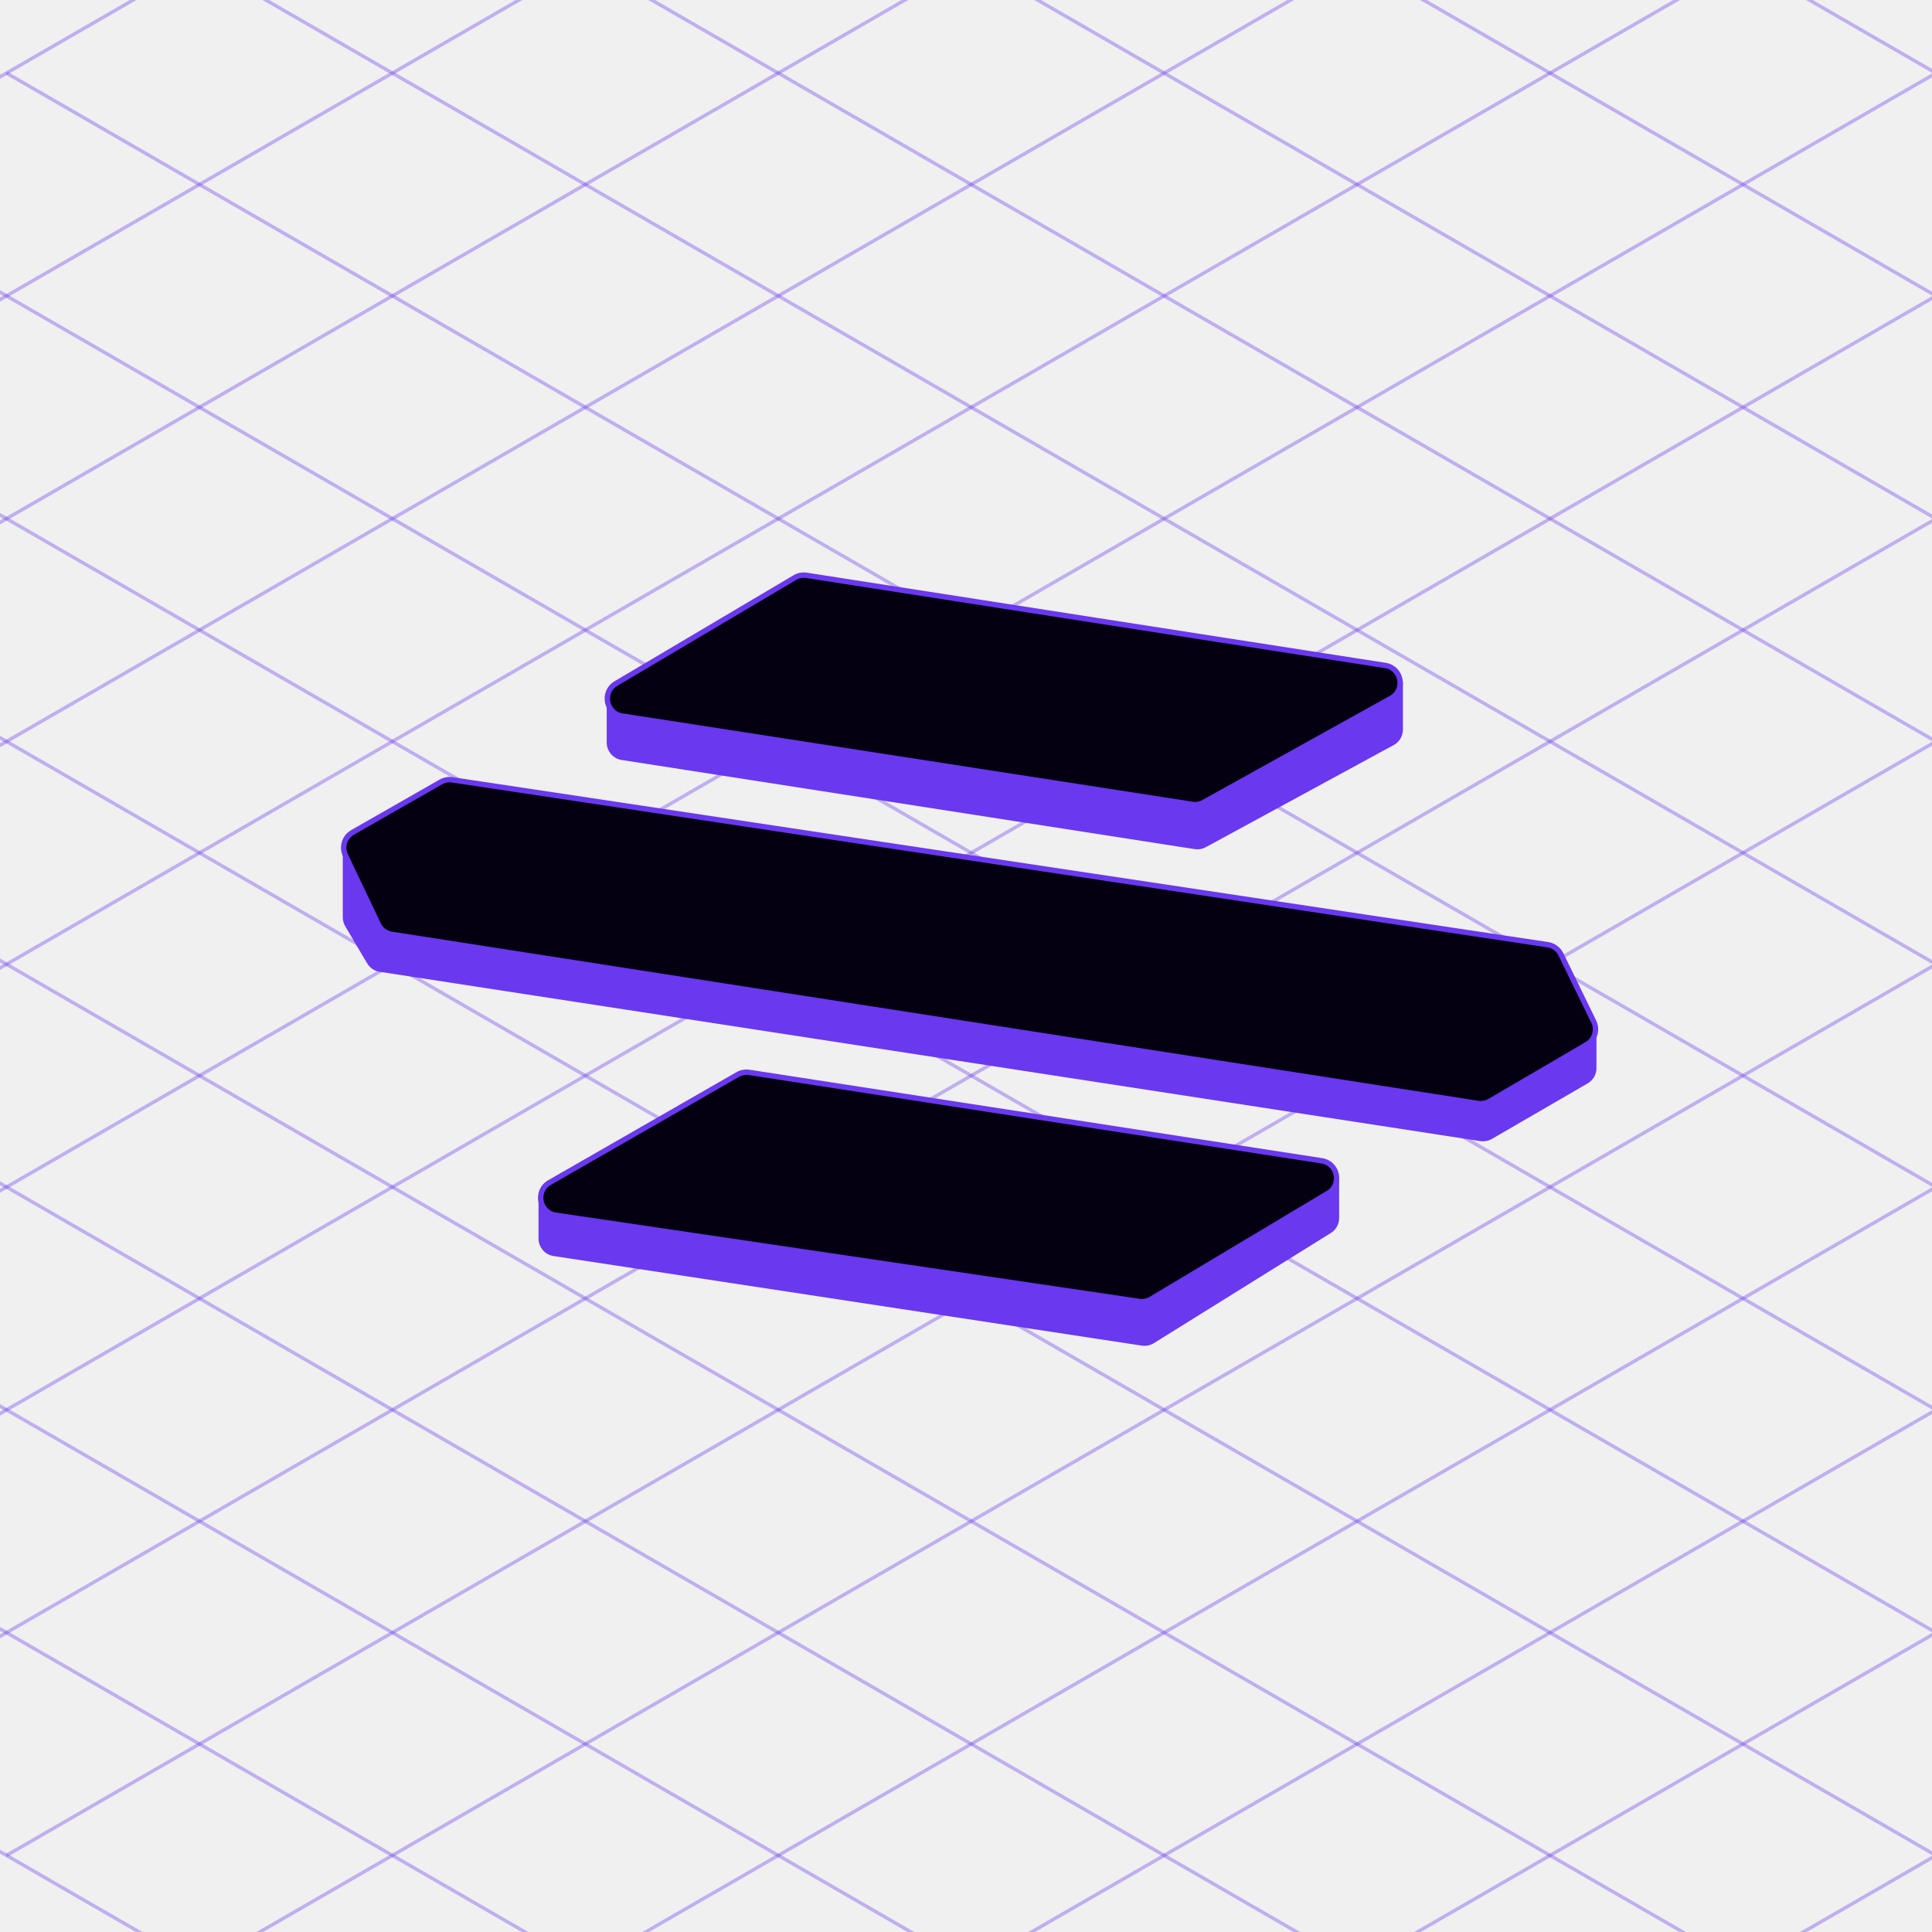
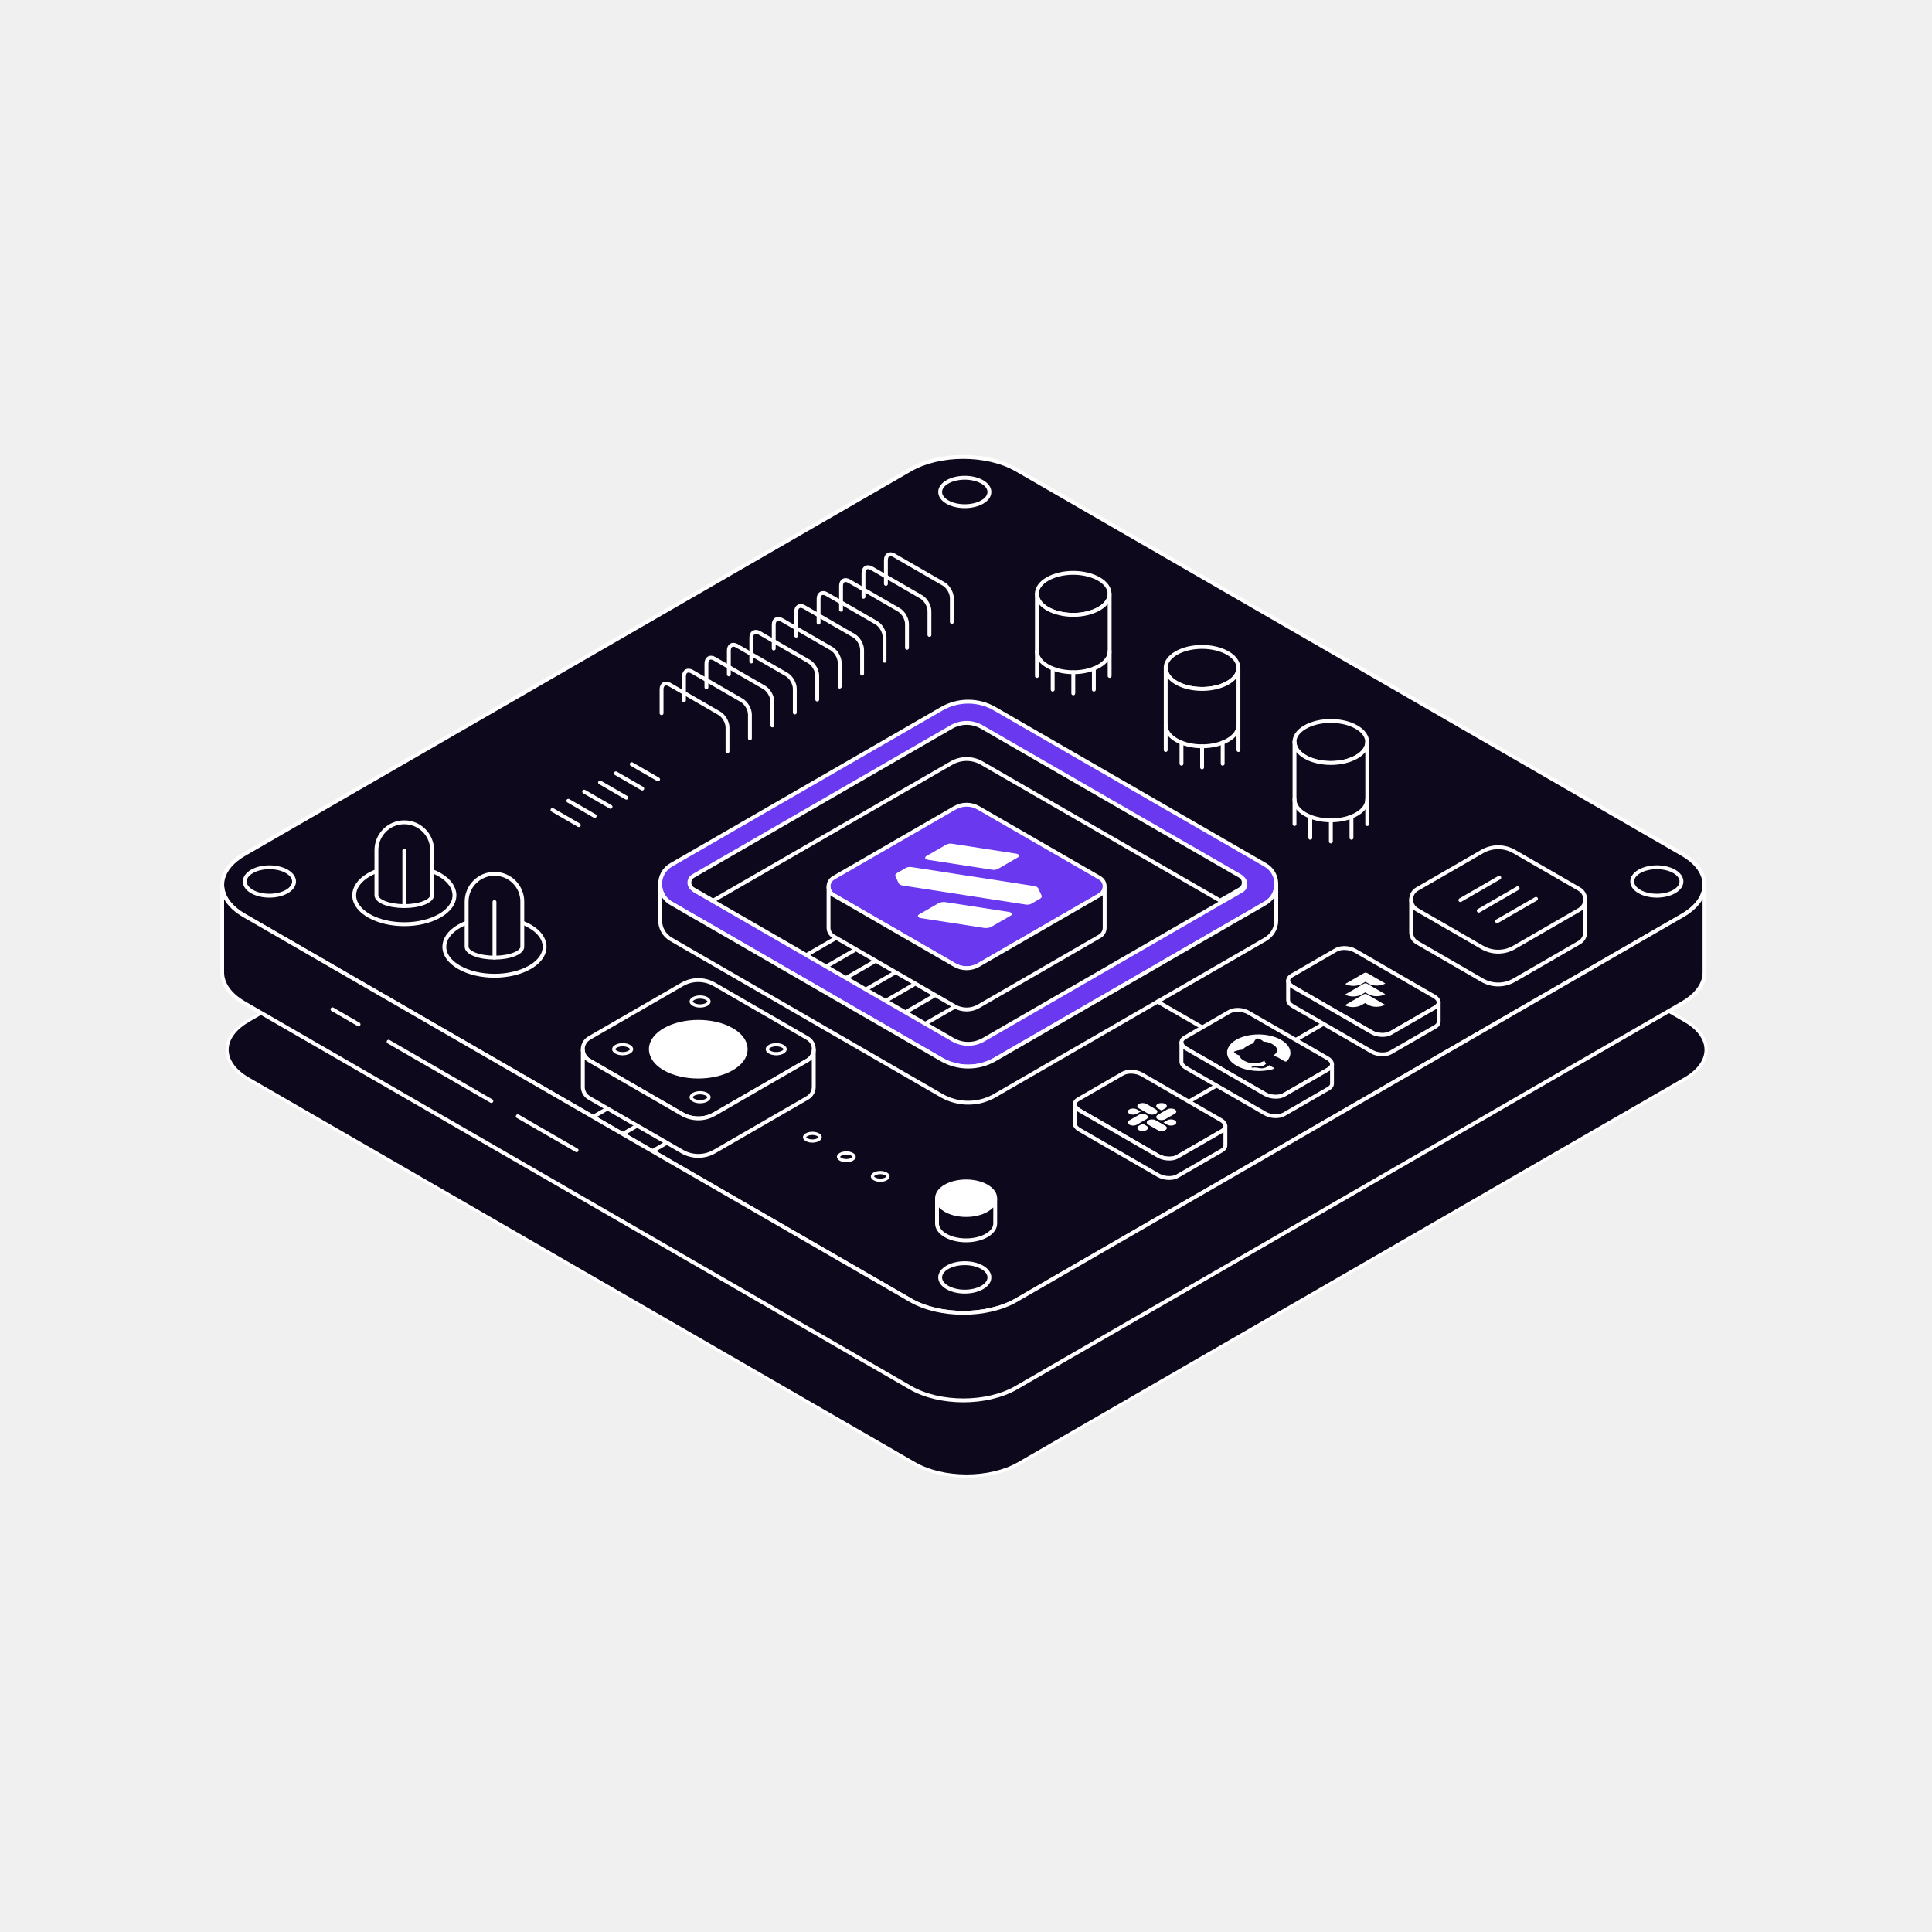
- <svg xmlns="http://www.w3.org/2000/svg" width="616" height="616" viewBox="0 0 616 616" fill="none">
-   <g clip-path="url(#clip0_911_29683)">
-     <path d="M309.666 -154.278L-490.061 307.444" stroke="#6938EF" stroke-opacity="0.35" stroke-width="1.11" />
-     <path d="M309.666 769.167L-490.061 307.444" stroke="#6938EF" stroke-opacity="0.35" stroke-width="1.11" />
-     <path d="M371.183 733.649L-428.543 271.927" stroke="#6938EF" stroke-opacity="0.35" stroke-width="1.11" />
-     <path d="M432.701 698.133L-367.026 236.41" stroke="#6938EF" stroke-opacity="0.35" stroke-width="1.11" />
-     <path d="M494.219 662.615L-305.508 200.893" stroke="#6938EF" stroke-opacity="0.35" stroke-width="1.11" />
-     <path d="M555.736 627.098L-243.991 165.375" stroke="#6938EF" stroke-opacity="0.35" stroke-width="1.11" />
-     <path d="M617.254 591.581L-182.473 129.859" stroke="#6938EF" stroke-opacity="0.35" stroke-width="1.11" />
-     <path d="M678.772 556.063L-120.955 94.341" stroke="#6938EF" stroke-opacity="0.35" stroke-width="1.11" />
-     <path d="M740.287 520.547L-59.44 58.824" stroke="#6938EF" stroke-opacity="0.35" stroke-width="1.11" />
-     <path d="M801.805 485.029L2.078 23.307" stroke="#6938EF" stroke-opacity="0.35" stroke-width="1.11" />
-     <path d="M863.322 449.513L63.595 -12.21" stroke="#6938EF" stroke-opacity="0.35" stroke-width="1.11" />
-     <path d="M924.84 413.995L125.113 -47.727" stroke="#6938EF" stroke-opacity="0.35" stroke-width="1.11" />
-     <path d="M986.358 378.479L186.631 -83.244" stroke="#6938EF" stroke-opacity="0.35" stroke-width="1.11" />
-     <path d="M1047.88 342.961L248.148 -118.762" stroke="#6938EF" stroke-opacity="0.35" stroke-width="1.11" />
-     <path d="M1109.39 307.444L309.666 -154.278" stroke="#6938EF" stroke-opacity="0.35" stroke-width="1.11" />
-     <path d="M371.183 -118.762L-428.543 342.961" stroke="#6938EF" stroke-opacity="0.35" stroke-width="1.11" />
-     <path d="M432.701 -83.244L-367.026 378.478" stroke="#6938EF" stroke-opacity="0.35" stroke-width="1.11" />
-     <path d="M494.219 -47.727L-305.508 413.995" stroke="#6938EF" stroke-opacity="0.35" stroke-width="1.11" />
-     <path d="M555.736 -12.21L-243.991 449.513" stroke="#6938EF" stroke-opacity="0.35" stroke-width="1.11" />
-     <path d="M617.254 23.308L-182.473 485.03" stroke="#6938EF" stroke-opacity="0.35" stroke-width="1.11" />
-     <path d="M678.772 58.824L-120.955 520.547" stroke="#6938EF" stroke-opacity="0.35" stroke-width="1.11" />
-     <path d="M740.287 94.342L-59.44 556.064" stroke="#6938EF" stroke-opacity="0.35" stroke-width="1.11" />
-     <path d="M801.805 129.858L2.078 591.581" stroke="#6938EF" stroke-opacity="0.35" stroke-width="1.11" />
-     <path d="M863.322 165.376L63.595 627.099" stroke="#6938EF" stroke-opacity="0.35" stroke-width="1.11" />
-     <path d="M924.84 200.893L125.113 662.615" stroke="#6938EF" stroke-opacity="0.35" stroke-width="1.11" />
-     <path d="M986.358 236.41L186.631 698.133" stroke="#6938EF" stroke-opacity="0.35" stroke-width="1.11" />
-     <path d="M1047.88 271.927L248.148 733.649" stroke="#6938EF" stroke-opacity="0.35" stroke-width="1.11" />
-     <path d="M1109.39 307.444L309.666 769.167" stroke="#6938EF" stroke-opacity="0.35" stroke-width="1.11" />
-     <path d="M446.447 232.625C446.447 234.366 445.495 235.968 443.965 236.8L384.046 269.364C383.13 269.862 382.076 270.045 381.046 269.885L198.325 241.462C196.011 241.102 194.304 239.108 194.304 236.766V222.548L446.447 218.369V232.625Z" fill="#6938EF" stroke="#6938EF" stroke-width="1.716" />
-     <path d="M253.425 184.161L196.393 217.937C191.863 220.62 193.19 227.502 198.393 228.308L380.186 256.474C381.419 256.665 382.68 256.439 383.77 255.834L443.544 222.626C448.212 220.033 446.959 213 441.682 212.178L257.147 183.445C255.861 183.244 254.545 183.497 253.425 184.161Z" fill="#050011" stroke="#6938EF" stroke-width="1.716" />
-     <path d="M426.111 388.37C426.111 390.012 425.264 391.537 423.87 392.404L367.435 427.531C366.473 428.13 365.328 428.365 364.208 428.194L176.601 399.622C174.279 399.268 172.565 397.272 172.565 394.924V383.132L426.111 376.863V388.37Z" fill="#6938EF" stroke="#6938EF" stroke-width="1.716" />
-     <path d="M235.219 342.601L175.213 377.05C170.597 379.699 171.92 386.687 177.186 387.465L363.277 414.963C364.558 415.152 365.865 414.892 366.976 414.228L423.435 380.463C427.944 377.767 426.604 370.906 421.411 370.104L238.868 341.922C237.61 341.728 236.323 341.967 235.219 342.601Z" fill="#050011" stroke="#6938EF" stroke-width="1.716" />
-     <path d="M508.161 329.04V340.568C508.161 342.263 507.26 343.83 505.794 344.68L475.237 362.402C474.299 362.946 473.203 363.153 472.131 362.988L121.167 308.993C119.76 308.776 118.523 307.941 117.799 306.715L110.814 294.894C110.381 294.162 110.153 293.327 110.153 292.477V271.085L508.161 329.04Z" fill="#6938EF" stroke="#6938EF" stroke-width="1.716" />
-     <path d="M493.482 301.21L144.181 248.642C142.933 248.455 141.658 248.693 140.563 249.319L112.412 265.405C109.863 266.862 108.868 270.038 110.13 272.688L120.643 294.766C121.441 296.44 123.013 297.612 124.846 297.897L471.282 351.834C472.558 352.032 473.863 351.785 474.978 351.133L505.931 333.028C508.464 331.546 509.428 328.363 508.141 325.726L497.689 304.299C496.88 302.64 495.307 301.485 493.482 301.21Z" fill="#050011" stroke="#6938EF" stroke-width="1.716" />
+ <svg xmlns="http://www.w3.org/2000/svg" width="600" height="600" viewBox="0 0 600 600" fill="none">
+   <path d="M300.18 193.6C305.884 193.6 311.563 194.817 315.959 197.226L316.38 197.463L523.29 316.933L523.291 316.934C524.229 317.472 525.065 318.045 525.791 318.645L525.793 318.647C528.54 320.899 529.85 323.468 529.85 326C529.849 329.089 527.868 332.284 523.699 334.824L523.29 335.067L316.38 454.537C311.934 457.102 306.073 458.4 300.185 458.4C294.297 458.4 288.436 457.102 283.99 454.537L77.069 335.067H77.068C72.62 332.489 70.51 329.198 70.51 326C70.51 323.478 71.83 320.888 74.576 318.647L74.578 318.645C75.302 318.047 76.139 317.482 77.073 316.931L77.072 316.93L283.979 197.463C288.431 194.897 294.292 193.6 300.18 193.6Z" fill="#0D081B" stroke="white" />
+   <path d="M529.348 274.8C529.348 278.23 527.078 281.67 522.538 284.3L315.628 403.77C306.548 409.01 291.818 409.01 282.738 403.77L75.818 284.3C71.278 281.67 69.008 278.24 69.008 274.8C69.008 272.09 70.428 269.37 73.258 267.06C74.008 266.44 74.868 265.86 75.818 265.3L282.728 145.83C291.818 140.59 306.538 140.59 315.628 145.83L522.538 265.3C523.498 265.85 524.358 266.44 525.108 267.06C527.938 269.38 529.348 272.08 529.348 274.8Z" fill="#0D081B" stroke="white" stroke-width="1.2" stroke-linecap="round" stroke-linejoin="round" />
+   <path d="M225.003 344.525L202.773 357.395" stroke="white" stroke-width="1.2" stroke-linecap="round" stroke-linejoin="round" />
+   <path d="M235.291 332.425L227.441 336.955L219.471 337.075L193.551 352.075" stroke="white" stroke-width="1.2" stroke-linecap="round" stroke-linejoin="round" />
+   <path d="M208.224 332.925L184.344 346.755" stroke="white" stroke-width="1.2" stroke-linecap="round" stroke-linejoin="round" />
+   <path d="M309.07 372.12C309.07 372.5 309 372.87 308.86 373.24C308.5 374.18 307.69 375.07 306.42 375.8C302.89 377.84 297.17 377.84 293.65 375.8C292.38 375.07 291.57 374.18 291.21 373.24C291.07 372.87 291 372.49 291 372.12C291 370.79 291.88 369.45 293.65 368.43C297.18 366.39 302.9 366.39 306.42 368.43C308.18 369.45 309.07 370.78 309.07 372.12Z" fill="white" stroke="white" stroke-width="1.2" stroke-linecap="round" stroke-linejoin="round" />
+   <path d="M309.07 372.12V379.98C309.07 381.31 308.19 382.65 306.42 383.67C302.89 385.71 297.17 385.71 293.65 383.67C291.88 382.65 291 381.32 291 379.98V372.12C291 372.5 291.07 372.87 291.21 373.24C291.57 374.18 292.38 375.07 293.65 375.8C297.18 377.84 302.9 377.84 306.42 375.8C307.69 375.07 308.5 374.18 308.86 373.24C309 372.87 309.07 372.49 309.07 372.12Z" fill="#0D081B" stroke="white" stroke-width="1.2" stroke-miterlimit="10" />
+   <path d="M492.302 279.335H466.692C465.752 279.195 464.792 279.195 463.852 279.335H438.242V289.515C438.242 290.765 438.862 292.015 440.102 292.735L460.312 304.405C463.382 306.175 467.162 306.175 470.232 304.405L490.442 292.735C491.682 292.015 492.302 290.765 492.302 289.515V279.335Z" fill="#0D081B" stroke="white" stroke-width="1.2" stroke-linecap="round" stroke-linejoin="round" />
+   <path d="M460.312 294.225L440.102 282.555C437.622 281.125 437.622 277.545 440.102 276.115L460.312 264.445C463.382 262.675 467.162 262.675 470.232 264.445L490.442 276.115C492.922 277.545 492.922 281.125 490.442 282.555L470.232 294.225C467.162 295.995 463.382 295.995 460.312 294.225Z" fill="#0D081B" stroke="white" stroke-width="1.2" stroke-linecap="round" stroke-linejoin="round" />
+   <path d="M453.532 279.535L465.612 272.565" stroke="white" stroke-width="1.2" stroke-linecap="round" stroke-linejoin="round" />
+   <path d="M459.242 282.826L471.312 275.855" stroke="white" stroke-width="1.2" stroke-linecap="round" stroke-linejoin="round" />
+   <path d="M464.942 286.105L477.012 279.146" stroke="white" stroke-width="1.2" stroke-linecap="round" stroke-linejoin="round" />
+   <path d="M179.76 256.26L171.57 251.53" stroke="white" stroke-width="1.2" stroke-linecap="round" stroke-linejoin="round" />
+   <path d="M184.68 253.41L176.5 248.69" stroke="white" stroke-width="1.2" stroke-linecap="round" stroke-linejoin="round" />
+   <path d="M189.612 250.57L181.422 245.84" stroke="white" stroke-width="1.2" stroke-linecap="round" stroke-linejoin="round" />
+   <path d="M194.53 247.73L186.34 243" stroke="white" stroke-width="1.2" stroke-linecap="round" stroke-linejoin="round" />
+   <path d="M199.449 244.89L191.27 240.16" stroke="white" stroke-width="1.2" stroke-linecap="round" stroke-linejoin="round" />
+   <path d="M204.381 242.04L196.191 237.32" stroke="white" stroke-width="1.2" stroke-linecap="round" stroke-linejoin="round" />
+   <path d="M252.292 351.979C252.978 351.979 253.636 352.131 254.111 352.407C254.59 352.684 254.717 352.978 254.717 353.169C254.717 353.361 254.59 353.654 254.111 353.931C253.636 354.206 252.978 354.359 252.292 354.359C251.606 354.359 250.948 354.206 250.473 353.931C249.994 353.654 249.867 353.361 249.867 353.169C249.867 352.978 249.994 352.684 250.473 352.407C250.948 352.131 251.606 351.979 252.292 351.979Z" fill="#0D081B" stroke="white" />
+   <path d="M262.831 358.069C263.517 358.069 264.175 358.221 264.65 358.497C265.129 358.774 265.256 359.068 265.256 359.259C265.256 359.451 265.129 359.744 264.65 360.021C264.175 360.296 263.517 360.449 262.831 360.449C262.145 360.449 261.487 360.296 261.012 360.021C260.534 359.744 260.406 359.451 260.406 359.259C260.406 359.068 260.533 358.774 261.012 358.497C261.487 358.221 262.145 358.069 262.831 358.069Z" fill="#0D081B" stroke="white" />
+   <path d="M273.37 364.149C274.056 364.149 274.714 364.301 275.189 364.577C275.668 364.854 275.795 365.148 275.795 365.339C275.795 365.531 275.668 365.824 275.189 366.101C274.714 366.376 274.056 366.529 273.37 366.529C272.684 366.529 272.026 366.376 271.551 366.101C271.073 365.824 270.945 365.531 270.945 365.339C270.945 365.148 271.072 364.854 271.551 364.577C272.026 364.301 272.684 364.149 273.37 364.149Z" fill="#0D081B" stroke="white" />
+   <path d="M205.453 221.484V214.094C205.453 212.464 206.593 211.804 208.003 212.624L223.383 221.504C224.793 222.314 225.933 224.294 225.933 225.924V233.314" stroke="white" stroke-width="1.2" stroke-linecap="round" stroke-linejoin="round" />
+   <path d="M212.414 217.474V210.084C212.414 208.454 213.554 207.794 214.964 208.614L230.344 217.494C231.754 218.304 232.894 220.284 232.894 221.914V229.304" stroke="white" stroke-width="1.2" stroke-linecap="round" stroke-linejoin="round" />
+   <path d="M219.383 213.454V206.064C219.383 204.434 220.523 203.774 221.933 204.594L237.313 213.474C238.723 214.284 239.863 216.264 239.863 217.894V225.284" stroke="white" stroke-width="1.2" stroke-linecap="round" stroke-linejoin="round" />
+   <path d="M226.352 209.444V202.054C226.352 200.424 227.491 199.764 228.901 200.584L244.281 209.464C245.691 210.274 246.832 212.254 246.832 213.884V221.274" stroke="white" stroke-width="1.2" stroke-linecap="round" stroke-linejoin="round" />
+   <path d="M233.324 205.424V198.034C233.324 196.404 234.464 195.744 235.874 196.564L251.254 205.444C252.664 206.254 253.804 208.234 253.804 209.864V217.254" stroke="white" stroke-width="1.2" stroke-linecap="round" stroke-linejoin="round" />
+   <path d="M240.293 201.404V194.014C240.293 192.384 241.433 191.724 242.843 192.544L258.223 201.424C259.633 202.234 260.773 204.214 260.773 205.844V213.234" stroke="white" stroke-width="1.2" stroke-linecap="round" stroke-linejoin="round" />
+   <path d="M247.254 197.394V190.004C247.254 188.374 248.394 187.714 249.804 188.534L265.184 197.414C266.594 198.224 267.734 200.204 267.734 201.834V209.224" stroke="white" stroke-width="1.2" stroke-linecap="round" stroke-linejoin="round" />
+   <path d="M254.223 193.375V185.985C254.223 184.355 255.363 183.695 256.773 184.515L272.153 193.395C273.563 194.205 274.703 196.184 274.703 197.814V205.205" stroke="white" stroke-width="1.2" stroke-linecap="round" stroke-linejoin="round" />
+   <path d="M261.195 189.354V181.964C261.195 180.334 262.335 179.674 263.745 180.494L279.125 189.374C280.535 190.184 281.675 192.164 281.675 193.794V201.184" stroke="white" stroke-width="1.2" stroke-linecap="round" stroke-linejoin="round" />
+   <path d="M268.164 185.344V177.954C268.164 176.324 269.304 175.664 270.714 176.484L286.094 185.364C287.504 186.174 288.644 188.154 288.644 189.784V197.174" stroke="white" stroke-width="1.2" stroke-linecap="round" stroke-linejoin="round" />
+   <path d="M275.125 181.324V173.934C275.125 172.304 276.265 171.644 277.675 172.464L293.055 181.344C294.465 182.154 295.605 184.134 295.605 185.764V193.154" stroke="white" stroke-width="1.2" stroke-linecap="round" stroke-linejoin="round" />
+   <path d="M307.27 152.786C307.27 153.916 306.53 155.046 305.03 155.906C303.54 156.766 301.58 157.196 299.62 157.196C297.66 157.196 295.7 156.766 294.21 155.906C292.72 155.046 291.97 153.916 291.97 152.786C291.97 151.656 292.71 150.526 294.21 149.656C297.2 147.936 302.04 147.936 305.03 149.656C306.52 150.516 307.27 151.646 307.27 152.786Z" fill="#0D081B" stroke="white" stroke-width="1.2" stroke-linecap="round" stroke-linejoin="round" />
+   <path d="M91.32 273.76C91.32 274.89 90.58 276.02 89.08 276.88C87.59 277.74 85.629 278.17 83.669 278.17C81.709 278.17 79.749 277.74 78.26 276.88C76.769 276.02 76.019 274.89 76.019 273.76C76.019 272.63 76.76 271.5 78.26 270.63C81.249 268.91 86.09 268.91 89.08 270.63C90.57 271.49 91.32 272.62 91.32 273.76Z" fill="#0D081B" stroke="white" stroke-width="1.2" stroke-linecap="round" stroke-linejoin="round" />
+   <path d="M307.269 396.716C307.269 397.846 306.529 398.976 305.029 399.836C303.539 400.696 301.579 401.126 299.619 401.126C297.659 401.126 295.699 400.696 294.209 399.836C292.719 398.976 291.969 397.846 291.969 396.716C291.969 395.586 292.709 394.456 294.209 393.586C297.199 391.866 302.039 391.866 305.029 393.586C306.519 394.446 307.269 395.576 307.269 396.716Z" fill="#0D081B" stroke="white" stroke-width="1.2" stroke-linecap="round" stroke-linejoin="round" />
+   <path d="M522.191 273.756C522.191 274.886 521.451 276.016 519.951 276.876C518.461 277.736 516.501 278.166 514.541 278.166C512.581 278.166 510.621 277.736 509.131 276.876C507.641 276.016 506.891 274.886 506.891 273.756C506.891 272.626 507.631 271.496 509.131 270.626C512.121 268.906 516.961 268.906 519.951 270.626C521.441 271.486 522.191 272.616 522.191 273.756Z" fill="#0D081B" stroke="white" stroke-width="1.2" stroke-linecap="round" stroke-linejoin="round" />
+   <path d="M343.059 275.204V275.394C343.039 276.414 342.519 277.394 341.519 277.974L303.889 299.704C301.599 301.024 298.779 301.024 296.479 299.704L258.849 277.974C257.819 277.384 257.309 276.344 257.309 275.304C257.309 274.264 257.819 273.224 258.849 272.624L296.479 250.904C298.779 249.574 301.599 249.574 303.889 250.904L341.519 272.624C342.519 273.204 343.039 274.194 343.059 275.204Z" fill="#6938EF" stroke="white" stroke-width="1.2" stroke-linecap="round" stroke-linejoin="round" />
+   <path d="M343.059 275.394V288.204C343.039 289.224 342.519 290.204 341.519 290.784L303.889 312.514C301.599 313.834 298.779 313.834 296.479 312.514L258.849 290.784C257.819 290.194 257.309 289.154 257.309 288.114V275.304C257.309 276.344 257.819 277.384 258.849 277.974L296.479 299.704C298.779 301.024 301.599 301.024 303.889 299.704L341.519 277.974C342.519 277.394 343.039 276.414 343.059 275.394Z" fill="#0D081B" stroke="white" stroke-width="1.2" stroke-linecap="round" stroke-linejoin="round" />
+   <g clip-path="url(#clip0_1153_27601)">
+     <path d="M291.418 280.524L285.403 283.996C284.767 284.364 285.058 284.992 285.928 285.126L305.62 288.174C306.427 288.298 307.289 288.165 307.88 287.824L313.896 284.351C314.533 283.983 314.241 283.355 313.371 283.221L293.678 280.174C292.871 280.049 292.009 280.183 291.418 280.524Z" fill="white" />
+     <path d="M309.893 269.858L316.147 266.247C316.784 265.879 316.492 265.252 315.623 265.117L295.604 262.019C294.999 261.926 294.353 262.026 293.909 262.282L287.655 265.893C287.018 266.26 287.309 266.888 288.179 267.023L308.198 270.12C308.804 270.213 309.45 270.113 309.893 269.858Z" fill="white" />
+     <path d="M280.325 275.006L318.587 280.926C319.193 281.019 319.839 280.919 320.282 280.663L323.015 279.086C323.458 278.83 323.631 278.457 323.469 278.107L322.437 275.886C322.275 275.537 321.802 275.264 321.196 275.17L283.041 269.272C282.436 269.178 281.79 269.278 281.347 269.534L278.538 271.156C278.094 271.412 277.921 271.785 278.084 272.135L279.084 274.29C279.247 274.639 279.72 274.912 280.325 275.006Z" fill="white" />
  </g>
+   <path d="M248.871 297.516L259.111 291.606" stroke="white" stroke-width="1.2" stroke-linecap="round" stroke-linejoin="round" />
+   <path d="M285.801 318.826L296.031 312.926" stroke="white" stroke-width="1.2" stroke-linecap="round" stroke-linejoin="round" />
+   <path d="M279.641 315.276L289.881 309.366" stroke="white" stroke-width="1.2" stroke-linecap="round" stroke-linejoin="round" />
+   <path d="M273.492 311.726L283.722 305.816" stroke="white" stroke-width="1.2" stroke-linecap="round" stroke-linejoin="round" />
+   <path d="M267.34 308.177L277.57 302.267" stroke="white" stroke-width="1.2" stroke-linecap="round" stroke-linejoin="round" />
+   <path d="M261.18 304.616L271.41 298.706" stroke="white" stroke-width="1.2" stroke-linecap="round" stroke-linejoin="round" />
+   <path d="M255.031 301.066L265.261 295.156" stroke="white" stroke-width="1.2" stroke-linecap="round" stroke-linejoin="round" />
+   <path d="M392.938 268.597L308.958 220.127C303.848 217.157 297.558 217.157 292.418 220.127L208.438 268.597C206.138 269.927 205.008 272.247 205.008 274.567C205.008 276.687 205.948 278.807 207.868 280.177C208.048 280.297 208.238 280.417 208.438 280.527L214.798 284.217L215.058 284.367L217.058 285.507L224.248 289.657L292.418 329.027C297.558 331.967 303.848 331.967 308.958 329.027L377.128 289.657L384.318 285.507L386.318 284.357L386.578 284.217L392.938 280.527C393.128 280.407 393.318 280.287 393.488 280.177C395.348 278.857 396.328 276.857 396.358 274.767V274.347C396.318 272.097 395.158 269.897 392.928 268.597H392.938ZM385.608 276.607L383.028 278.107L380.798 279.377L379.418 280.167L305.418 322.907C303.978 323.727 302.358 324.167 300.698 324.167C299.038 324.167 297.388 323.727 295.938 322.897L221.948 280.187L220.598 279.397L218.328 278.087L215.768 276.617C215.488 276.457 215.248 276.227 215.058 275.997C214.258 274.927 214.488 273.277 215.768 272.547L295.948 226.267C297.398 225.417 299.038 224.987 300.698 224.987C302.358 224.987 303.968 225.427 305.398 226.257L385.608 272.537C386.878 273.277 387.118 274.927 386.318 275.997C386.128 276.237 385.898 276.457 385.608 276.617V276.607Z" fill="#6938EF" stroke="white" stroke-width="1.2" stroke-linecap="round" stroke-linejoin="round" />
+   <path d="M385.819 275.514C385.629 275.754 385.399 275.974 385.109 276.134L382.529 277.634L380.299 278.904L378.919 279.694L304.899 236.984C303.469 236.144 301.849 235.714 300.199 235.714C298.549 235.714 296.899 236.154 295.449 236.994L221.449 279.704L220.099 278.914L217.829 277.604L215.269 276.134C214.989 275.974 214.749 275.744 214.559 275.514C213.759 274.444 213.989 272.794 215.269 272.064L295.449 225.784C296.899 224.934 298.539 224.504 300.199 224.504C301.859 224.504 303.469 224.944 304.899 225.774L385.109 272.054C386.379 272.794 386.619 274.444 385.819 275.514Z" fill="#0D081B" stroke="white" stroke-width="1.2" stroke-linecap="round" stroke-linejoin="round" />
+   <path d="M396.36 274.767V285.977C396.32 288.267 395.16 290.437 392.93 291.737L386.57 295.427L384.31 296.727L377.12 300.877L308.95 340.247C303.84 343.187 297.55 343.187 292.41 340.247L224.24 300.877L217.05 296.727L214.79 295.427L208.43 291.737C206.13 290.417 205 288.097 205 285.777V274.567C205 276.687 205.94 278.807 207.86 280.177C208.04 280.297 208.23 280.417 208.43 280.527L214.79 284.217L215.05 284.367L217.05 285.507L224.24 289.657L292.41 329.027C297.55 331.967 303.84 331.967 308.95 329.027L377.12 289.657L384.31 285.507L386.31 284.357L386.57 284.217L392.93 280.527C393.12 280.407 393.31 280.287 393.48 280.177C395.34 278.857 396.32 276.857 396.35 274.767H396.36Z" fill="#0D081B" stroke="white" stroke-width="1.2" stroke-linecap="round" stroke-linejoin="round" />
+   <path d="M398.147 333.364L359.5 311.059" stroke="white" stroke-width="1.2" stroke-linecap="round" stroke-linejoin="round" />
+   <path d="M428.429 307.914L344.719 356.234" stroke="white" stroke-width="1.2" stroke-linecap="round" stroke-linejoin="round" />
+   <path d="M446.801 311.334C446.801 311.884 446.461 312.424 445.771 312.824L443.311 314.254L431.911 320.834C430.401 321.714 427.751 321.604 426.001 320.584L403.521 307.614L401.481 306.434C400.561 305.904 400.071 305.234 400.041 304.584V304.394C400.081 303.874 400.411 303.384 401.061 303.014L414.931 295.004C416.441 294.134 419.101 294.244 420.841 295.254L445.361 309.414C446.321 309.964 446.811 310.674 446.811 311.344L446.801 311.334Z" fill="#0D081B" stroke="white" stroke-width="1.2" stroke-linecap="round" stroke-linejoin="round" />
+   <path d="M423.618 302.192L417.775 305.565C419.185 306.38 421.515 306.36 422.968 305.522L424.048 304.898L425.049 305.475C426.459 306.29 428.79 306.27 430.242 305.432L424.616 302.184C424.337 302.023 423.905 302.026 423.618 302.192Z" fill="white" />
+   <path d="M423.552 305.488L417.709 308.861C419.119 309.676 421.449 309.656 422.902 308.818L423.982 308.194L424.999 308.781C426.41 309.595 428.74 309.576 430.192 308.737L424.55 305.48C424.288 305.328 423.839 305.322 423.552 305.488Z" fill="url(#paint0_linear_1153_27601)" />
+   <path d="M423.501 308.794L417.659 312.167C419.069 312.981 421.399 312.962 422.852 312.123L423.932 311.499L424.933 312.077C426.343 312.891 428.673 312.872 430.126 312.033L424.5 308.785C424.221 308.624 423.772 308.638 423.501 308.794Z" fill="url(#paint1_linear_1153_27601)" />
+   <path d="M446.801 311.334V317.354C446.801 317.904 446.461 318.444 445.771 318.844L431.901 326.844C430.391 327.724 427.741 327.614 425.991 326.594L401.471 312.444C400.551 311.914 400.061 311.244 400.031 310.594V304.574C400.061 305.224 400.551 305.894 401.471 306.424L403.511 307.604L425.991 320.574C427.741 321.584 430.391 321.704 431.901 320.824L443.301 314.244L445.761 312.814C446.451 312.414 446.791 311.874 446.791 311.324L446.801 311.334Z" fill="#0D081B" stroke="white" stroke-width="1.2" stroke-linecap="round" stroke-linejoin="round" />
+   <path d="M413.668 330.534C413.668 331.084 413.328 331.624 412.638 332.024L410.178 333.454L398.778 340.034C397.268 340.914 394.618 340.804 392.868 339.784L370.388 326.814L368.348 325.634C367.428 325.104 366.938 324.434 366.908 323.784V323.594C366.948 323.074 367.278 322.584 367.928 322.214L381.798 314.204C383.308 313.334 385.968 313.444 387.708 314.454L412.228 328.614C413.188 329.164 413.678 329.874 413.678 330.544L413.668 330.534Z" fill="#0D081B" stroke="white" stroke-width="1.2" stroke-linecap="round" stroke-linejoin="round" />
+   <g clip-path="url(#clip1_1153_27601)">
+     <path fill-rule="evenodd" clip-rule="evenodd" d="M383.934 322.897C380.1 325.11 380.122 328.703 383.985 330.933C387.073 332.716 391.673 333.078 395.353 332.022C395.767 331.863 395.674 331.663 395.489 331.556C395.327 331.463 394.76 331.149 394.182 330.815C392.67 332.169 391.019 331.68 391.019 331.68C389.899 331.391 389.232 331.536 389.232 331.536C388.173 331.654 388.85 331.263 388.85 331.263C389.597 330.885 390.635 331.06 390.635 331.06C392.319 331.317 393.017 330.566 393.233 330.228C392.84 329.934 392.711 329.648 392.733 329.435C391.033 330.23 388.813 330.817 386.129 329.268C385.366 328.827 385.017 328.307 384.968 327.775C384.725 327.715 383.767 327.44 383.186 326.667C383.186 326.667 383.586 326.222 385.809 325.981C386.221 325.566 386.726 325.185 387.311 324.846C387.896 324.508 388.574 324.21 389.276 323.979C389.694 322.696 390.464 322.465 390.464 322.465C391.803 322.8 392.279 323.354 392.384 323.493C393.317 323.515 394.206 323.723 394.969 324.164C397.652 325.713 396.623 326.988 395.247 327.983C395.719 327.964 396.354 328.079 397.013 328.459C397.95 329 398.69 329.441 398.921 329.574C399.106 329.681 399.453 329.735 399.728 329.496C401.557 327.371 400.93 324.716 397.842 322.933C393.99 320.696 387.757 320.69 383.934 322.897Z" fill="white" />
+   </g>
+   <path d="M413.668 330.534V336.554C413.668 337.104 413.328 337.644 412.638 338.044L398.768 346.044C397.258 346.924 394.609 346.814 392.859 345.794L368.339 331.644C367.419 331.114 366.928 330.444 366.898 329.794V323.774C366.928 324.424 367.419 325.094 368.339 325.624L370.379 326.804L392.859 339.774C394.609 340.784 397.258 340.904 398.768 340.024L410.168 333.444L412.629 332.014C413.319 331.614 413.658 331.074 413.658 330.524L413.668 330.534Z" fill="#0D081B" stroke="white" stroke-width="1.2" stroke-linecap="round" stroke-linejoin="round" />
+   <path d="M380.551 349.734C380.551 350.284 380.211 350.824 379.521 351.224L377.061 352.654L365.661 359.234C364.151 360.114 361.501 360.004 359.751 358.984L337.271 346.014L335.231 344.834C334.311 344.304 333.821 343.634 333.791 342.984V342.794C333.831 342.274 334.161 341.784 334.811 341.414L348.681 333.404C350.191 332.534 352.851 332.644 354.591 333.654L379.111 347.814C380.071 348.364 380.561 349.074 380.561 349.744L380.551 349.734Z" fill="#0D081B" stroke="white" stroke-width="1.2" stroke-linecap="round" stroke-linejoin="round" />
+   <path d="M353.081 345.883C352.437 346.255 351.384 346.255 350.739 345.883C350.094 345.511 350.094 344.903 350.739 344.531C351.384 344.159 352.437 344.159 353.081 344.531L354.253 345.207L353.081 345.883Z" fill="white" />
+   <path d="M353.672 346.224C354.316 345.851 355.369 345.851 356.014 346.224C356.659 346.596 356.659 347.204 356.014 347.576L353.081 349.269C352.437 349.641 351.384 349.641 350.739 349.269C350.094 348.897 350.094 348.289 350.739 347.917L353.672 346.224Z" fill="white" />
+   <path d="M359.546 344.184C358.901 343.812 358.901 343.204 359.546 342.832C360.191 342.46 361.244 342.46 361.888 342.832C362.533 343.204 362.533 343.812 361.888 344.184L360.717 344.861L359.546 344.184Z" fill="white" />
+   <path d="M358.956 344.525C359.6 344.897 359.6 345.505 358.956 345.878C358.311 346.25 357.258 346.25 356.613 345.878L353.681 344.184C353.036 343.812 353.036 343.204 353.681 342.832C354.325 342.46 355.379 342.46 356.023 342.832L358.956 344.525Z" fill="white" />
+   <path d="M362.488 347.917C363.132 347.545 364.185 347.545 364.83 347.917C365.475 348.289 365.475 348.897 364.83 349.269C364.185 349.642 363.132 349.642 362.488 349.269L361.316 348.593L362.488 347.917Z" fill="white" />
+   <path d="M361.897 347.576C361.253 347.948 360.2 347.948 359.555 347.576C358.91 347.204 358.91 346.596 359.555 346.224L362.488 344.531C363.132 344.159 364.185 344.159 364.83 344.531C365.475 344.903 365.475 345.511 364.83 345.883L361.897 347.576Z" fill="white" />
+   <path d="M356.023 349.615C356.668 349.987 356.668 350.595 356.023 350.968C355.379 351.34 354.325 351.34 353.681 350.968C353.036 350.595 353.036 349.987 353.681 349.615L354.852 348.939L356.023 349.615Z" fill="white" />
+   <path d="M356.613 349.275C355.969 348.903 355.969 348.294 356.613 347.922C357.258 347.55 358.311 347.55 358.956 347.922L361.888 349.615C362.533 349.988 362.533 350.596 361.888 350.968C361.244 351.34 360.191 351.34 359.546 350.968L356.613 349.275Z" fill="white" />
+   <path d="M380.551 349.734V355.754C380.551 356.304 380.211 356.844 379.521 357.244L365.651 365.244C364.141 366.124 361.491 366.014 359.741 364.994L335.221 350.844C334.301 350.314 333.811 349.644 333.781 348.994V342.974C333.811 343.624 334.301 344.294 335.221 344.824L337.261 346.004L359.741 358.974C361.491 359.984 364.141 360.104 365.651 359.224L377.051 352.644L379.511 351.214C380.201 350.814 380.541 350.274 380.541 349.724L380.551 349.734Z" fill="#0D081B" stroke="white" stroke-width="1.2" stroke-linecap="round" stroke-linejoin="round" />
+   <path d="M522.54 284.3L315.91 403.6L315.62 403.77C311.08 406.4 305.13 407.7 299.18 407.7C293.23 407.7 287.28 406.4 282.74 403.77L75.81 284.3C71.27 281.67 69 278.24 69 274.81V302.01C69 305.44 71.27 308.88 75.81 311.5L282.74 430.96C287.28 433.59 293.23 434.9 299.18 434.9C305.13 434.9 311.08 433.59 315.62 430.96L315.91 430.79L522.54 311.5C527.08 308.87 529.35 305.44 529.35 302.01V274.81C529.35 278.25 527.08 281.68 522.54 284.3Z" fill="#0D081B" stroke="white" stroke-width="1.2" stroke-linecap="round" stroke-linejoin="round" />
+   <path d="M402.02 230.422C402.02 230.892 402.11 231.362 402.28 231.832C402.73 233.012 403.74 234.122 405.32 235.042C409.73 237.592 416.88 237.592 421.29 235.042C422.87 234.132 423.89 233.012 424.33 231.832C424.51 231.372 424.59 230.902 424.59 230.422C424.59 228.752 423.49 227.082 421.28 225.812C416.87 223.262 409.72 223.262 405.31 225.812C403.1 227.082 402 228.752 402 230.422H402.02Z" fill="#0D081B" stroke="white" stroke-width="1.2" stroke-linecap="round" stroke-linejoin="round" />
+   <path d="M402.02 230.422V248.242C402.02 249.912 403.12 251.582 405.33 252.852C409.74 255.402 416.89 255.402 421.3 252.852C423.51 251.582 424.61 249.912 424.61 248.242V230.422C424.61 230.892 424.52 231.362 424.35 231.832C423.9 233.012 422.89 234.122 421.31 235.042C416.9 237.592 409.75 237.592 405.34 235.042C403.76 234.132 402.74 233.012 402.3 231.832C402.12 231.372 402.04 230.902 402.04 230.422H402.02Z" fill="#0D081B" stroke="white" stroke-width="1.2" stroke-linecap="round" stroke-linejoin="round" />
+   <path d="M402.02 255.922V248.242" stroke="white" stroke-width="1.2" stroke-linecap="round" stroke-linejoin="round" />
+   <path d="M406.92 260.183V253.623" stroke="white" stroke-width="1.2" stroke-linecap="round" stroke-linejoin="round" />
+   <path d="M419.71 260.183V253.623" stroke="white" stroke-width="1.2" stroke-linecap="round" stroke-linejoin="round" />
+   <path d="M413.31 261.322V254.762" stroke="white" stroke-width="1.2" stroke-linecap="round" stroke-linejoin="round" />
+   <path d="M424.61 255.922V248.242" stroke="white" stroke-width="1.2" stroke-linecap="round" stroke-linejoin="round" />
+   <path d="M362.02 207.422C362.02 207.892 362.11 208.362 362.28 208.832C362.73 210.012 363.74 211.122 365.32 212.042C369.73 214.592 376.88 214.592 381.29 212.042C382.87 211.132 383.89 210.012 384.33 208.832C384.51 208.372 384.59 207.902 384.59 207.422C384.59 205.752 383.49 204.082 381.28 202.812C376.87 200.262 369.72 200.262 365.31 202.812C363.1 204.082 362 205.752 362 207.422H362.02Z" fill="#0D081B" stroke="white" stroke-width="1.2" stroke-linecap="round" stroke-linejoin="round" />
+   <path d="M362.02 207.422V225.242C362.02 226.912 363.12 228.582 365.33 229.852C369.74 232.402 376.89 232.402 381.3 229.852C383.51 228.582 384.61 226.912 384.61 225.242V207.422C384.61 207.892 384.52 208.362 384.35 208.832C383.9 210.012 382.89 211.122 381.31 212.042C376.9 214.592 369.75 214.592 365.34 212.042C363.76 211.132 362.74 210.012 362.3 208.832C362.12 208.372 362.04 207.902 362.04 207.422H362.02Z" fill="#0D081B" stroke="white" stroke-width="1.2" stroke-linecap="round" stroke-linejoin="round" />
+   <path d="M362.02 232.922V225.242" stroke="white" stroke-width="1.2" stroke-linecap="round" stroke-linejoin="round" />
+   <path d="M366.92 237.172V230.612" stroke="white" stroke-width="1.2" stroke-linecap="round" stroke-linejoin="round" />
+   <path d="M379.71 237.172V230.612" stroke="white" stroke-width="1.2" stroke-linecap="round" stroke-linejoin="round" />
+   <path d="M373.32 238.322V231.762" stroke="white" stroke-width="1.2" stroke-linecap="round" stroke-linejoin="round" />
+   <path d="M384.61 232.922V225.242" stroke="white" stroke-width="1.2" stroke-linecap="round" stroke-linejoin="round" />
+   <path d="M322.02 184.422C322.02 184.892 322.11 185.362 322.28 185.832C322.73 187.012 323.74 188.122 325.32 189.042C329.73 191.592 336.88 191.592 341.29 189.042C342.87 188.132 343.89 187.012 344.33 185.832C344.51 185.372 344.59 184.902 344.59 184.422C344.59 182.752 343.49 181.082 341.28 179.812C336.87 177.262 329.72 177.262 325.31 179.812C323.1 181.082 322 182.752 322 184.422H322.02Z" fill="#0D081B" stroke="white" stroke-width="1.2" stroke-linecap="round" stroke-linejoin="round" />
+   <path d="M322.02 184.422V202.242C322.02 203.912 323.12 205.582 325.33 206.852C329.74 209.402 336.89 209.402 341.3 206.852C343.51 205.582 344.61 203.912 344.61 202.242V184.422C344.61 184.892 344.52 185.362 344.35 185.832C343.9 187.012 342.89 188.122 341.31 189.042C336.9 191.592 329.75 191.592 325.34 189.042C323.76 188.132 322.74 187.012 322.3 185.832C322.12 185.372 322.04 184.902 322.04 184.422H322.02Z" fill="#0D081B" stroke="white" stroke-width="1.2" stroke-linecap="round" stroke-linejoin="round" />
+   <path d="M322.02 209.922V202.242" stroke="white" stroke-width="1.2" stroke-linecap="round" stroke-linejoin="round" />
+   <path d="M326.92 214.172V207.612" stroke="white" stroke-width="1.2" stroke-linecap="round" stroke-linejoin="round" />
+   <path d="M339.71 214.172V207.612" stroke="white" stroke-width="1.2" stroke-linecap="round" stroke-linejoin="round" />
+   <path d="M333.32 215.322V208.762" stroke="white" stroke-width="1.2" stroke-linecap="round" stroke-linejoin="round" />
+   <path d="M344.61 209.922V202.242" stroke="white" stroke-width="1.2" stroke-linecap="round" stroke-linejoin="round" />
+   <path d="M111.35 318.12L103.25 313.44" stroke="white" stroke-width="1.2" stroke-linecap="round" stroke-linejoin="round" />
+   <path d="M152.59 341.93L120.69 323.51" stroke="white" stroke-width="1.2" stroke-linecap="round" stroke-linejoin="round" />
+   <path d="M179.07 357.22L160.8 346.67" stroke="white" stroke-width="1.2" stroke-linecap="round" stroke-linejoin="round" />
+   <path d="M169.132 294.03C169.132 294.68 169.012 295.33 168.772 295.97C168.152 297.59 166.762 299.13 164.572 300.39C158.492 303.9 148.632 303.9 142.552 300.39C140.372 299.13 138.972 297.59 138.352 295.97C138.112 295.33 137.992 294.68 137.992 294.03C137.992 291.73 139.512 289.43 142.552 287.67C148.632 284.16 158.492 284.16 164.572 287.67C167.612 289.43 169.132 291.73 169.132 294.03Z" fill="#0D081B" stroke="white" stroke-width="1.2" stroke-miterlimit="10" stroke-linecap="round" />
+   <path d="M162.212 280.02C162.212 275.24 158.342 271.37 153.562 271.37C148.782 271.37 144.912 275.24 144.912 280.02V294.02C144.912 294.26 144.982 294.51 145.112 294.75C145.452 295.36 146.232 295.94 147.442 296.41C150.822 297.73 156.292 297.73 159.672 296.41C160.882 295.94 161.662 295.36 162.002 294.75C162.132 294.51 162.202 294.27 162.202 294.02V280.02H162.212Z" fill="#0D081B" stroke="white" stroke-width="1.2" stroke-linecap="round" stroke-linejoin="round" />
+   <path d="M153.562 280.11V297.41" stroke="white" stroke-width="1.2" stroke-linecap="round" stroke-linejoin="round" />
+   <path d="M141.132 278.03C141.132 278.68 141.012 279.33 140.772 279.97C140.152 281.59 138.762 283.13 136.572 284.39C130.492 287.9 120.632 287.9 114.552 284.39C112.372 283.13 110.972 281.59 110.352 279.97C110.112 279.33 109.992 278.68 109.992 278.03C109.992 275.73 111.512 273.43 114.552 271.67C120.632 268.16 130.492 268.16 136.572 271.67C139.612 273.43 141.132 275.73 141.132 278.03Z" fill="#0D081B" stroke="white" stroke-width="1.2" stroke-miterlimit="10" stroke-linecap="round" />
+   <path d="M134.202 264.02C134.202 259.24 130.332 255.37 125.552 255.37C120.772 255.37 116.902 259.24 116.902 264.02V278.02C116.902 278.26 116.972 278.51 117.102 278.75C117.442 279.36 118.222 279.94 119.432 280.41C122.812 281.73 128.282 281.73 131.662 280.41C132.872 279.94 133.652 279.36 133.992 278.75C134.122 278.51 134.192 278.27 134.192 278.02V264.02H134.202Z" fill="#0D081B" stroke="white" stroke-width="1.2" stroke-linecap="round" stroke-linejoin="round" />
+   <path d="M125.562 264.11V281.41" stroke="white" stroke-width="1.2" stroke-linecap="round" stroke-linejoin="round" />
+   <path d="M182.992 322.373L211.852 305.713C214.952 303.923 218.772 303.923 221.862 305.713L250.732 322.383C252.012 323.113 252.672 324.383 252.732 325.683V326.063C252.662 327.343 252.002 328.583 250.742 329.313L221.872 345.983C218.772 347.773 214.962 347.763 211.862 345.983L187.082 331.673L182.992 329.313C181.762 328.603 181.102 327.403 181.002 326.173V325.503C181.112 324.273 181.772 323.083 182.992 322.383V322.373Z" fill="#0D081B" stroke="white" stroke-width="1.2" stroke-linecap="round" stroke-linejoin="round" />
+   <path d="M206.452 319.833C212.202 316.513 221.522 316.503 227.272 319.823C231.182 322.083 232.432 325.303 231.012 328.173C230.852 328.503 230.662 328.823 230.422 329.143C229.702 330.133 228.662 331.043 227.272 331.853C221.512 335.173 212.192 335.173 206.432 331.853C204.592 330.793 203.332 329.523 202.702 328.163C202.612 327.983 202.532 327.803 202.462 327.613C201.442 324.903 202.782 321.953 206.442 319.833H206.452Z" fill="white" stroke="white" stroke-width="1.2" stroke-linecap="round" stroke-linejoin="round" />
+   <path d="M180.992 326.173C181.092 327.413 181.752 328.602 182.982 329.312L187.072 331.673L211.852 345.983C214.952 347.763 218.772 347.773 221.862 345.983L250.732 329.312C252.002 328.582 252.652 327.332 252.722 326.062V337.333C252.722 337.463 252.732 337.593 252.722 337.713C252.652 338.993 251.992 340.233 250.732 340.963L221.862 357.633C218.762 359.423 214.952 359.413 211.852 357.633L182.982 340.963C181.752 340.263 181.102 339.063 181.002 337.833V337.153V326.173H180.992Z" fill="#0D081B" stroke="white" stroke-width="1.2" stroke-linecap="round" stroke-linejoin="round" />
+   <path d="M193.368 324.448C194.141 324.448 194.887 324.62 195.433 324.936C195.982 325.254 196.142 325.597 196.143 325.837C196.143 326.077 195.983 326.422 195.433 326.74C194.887 327.055 194.141 327.228 193.368 327.228C192.596 327.228 191.849 327.056 191.303 326.74C190.753 326.422 190.593 326.077 190.593 325.837C190.593 325.597 190.753 325.254 191.303 324.936C191.849 324.62 192.596 324.448 193.368 324.448Z" fill="#0D081B" stroke="white" />
+   <path d="M217.418 339.357C218.19 339.357 218.936 339.53 219.482 339.846C220.032 340.164 220.192 340.507 220.192 340.747C220.192 340.987 220.032 341.331 219.482 341.649C218.936 341.965 218.19 342.138 217.418 342.138C216.645 342.138 215.899 341.965 215.353 341.649C214.803 341.331 214.643 340.987 214.643 340.747C214.643 340.507 214.803 340.164 215.353 339.846C215.899 339.53 216.645 339.357 217.418 339.357Z" fill="#0D081B" stroke="white" />
+   <path d="M217.418 309.627C218.19 309.628 218.936 309.8 219.482 310.116C220.032 310.434 220.192 310.777 220.192 311.017C220.192 311.257 220.032 311.601 219.482 311.919C218.936 312.235 218.19 312.408 217.418 312.408C216.645 312.408 215.899 312.235 215.353 311.919C214.803 311.601 214.643 311.257 214.643 311.017C214.643 310.777 214.803 310.434 215.353 310.116C215.899 309.8 216.645 309.627 217.418 309.627Z" fill="#0D081B" stroke="white" />
+   <path d="M241.058 324.448C241.83 324.448 242.576 324.62 243.122 324.936C243.672 325.254 243.832 325.597 243.832 325.837C243.832 326.077 243.672 326.422 243.122 326.74C242.576 327.055 241.83 327.228 241.058 327.228C240.285 327.228 239.538 327.056 238.992 326.74C238.442 326.422 238.282 326.077 238.282 325.837C238.282 325.597 238.443 325.254 238.992 324.936C239.538 324.62 240.285 324.448 241.058 324.448Z" fill="#0D081B" stroke="white" />
  <defs>
-     <clipPath id="clip0_911_29683">
-       <rect width="616" height="616" fill="white" />
+     <linearGradient id="paint0_linear_1153_27601" x1="423.948" y1="305.275" x2="423.998" y2="308.145" gradientUnits="userSpaceOnUse">
+       <stop offset="0.176" stop-color="white" />
+       <stop offset="1" stop-color="white" />
+     </linearGradient>
+     <linearGradient id="paint1_linear_1153_27601" x1="424.065" y1="308.49" x2="424.067" y2="311.715" gradientUnits="userSpaceOnUse">
+       <stop offset="0.176" stop-color="white" />
+       <stop offset="1" stop-color="white" />
+     </linearGradient>
+     <clipPath id="clip0_1153_27601">
+       <rect width="38.808" height="38.808" fill="white" transform="matrix(-0.866025 -0.5 0.866025 -0.5 300.775 294.526)" />
+     </clipPath>
+     <clipPath id="clip1_1153_27601">
+       <rect width="16" height="16" fill="white" transform="matrix(0.866025 -0.5 0.866025 0.5 377 326.9)" />
    </clipPath>
  </defs>
</svg>
